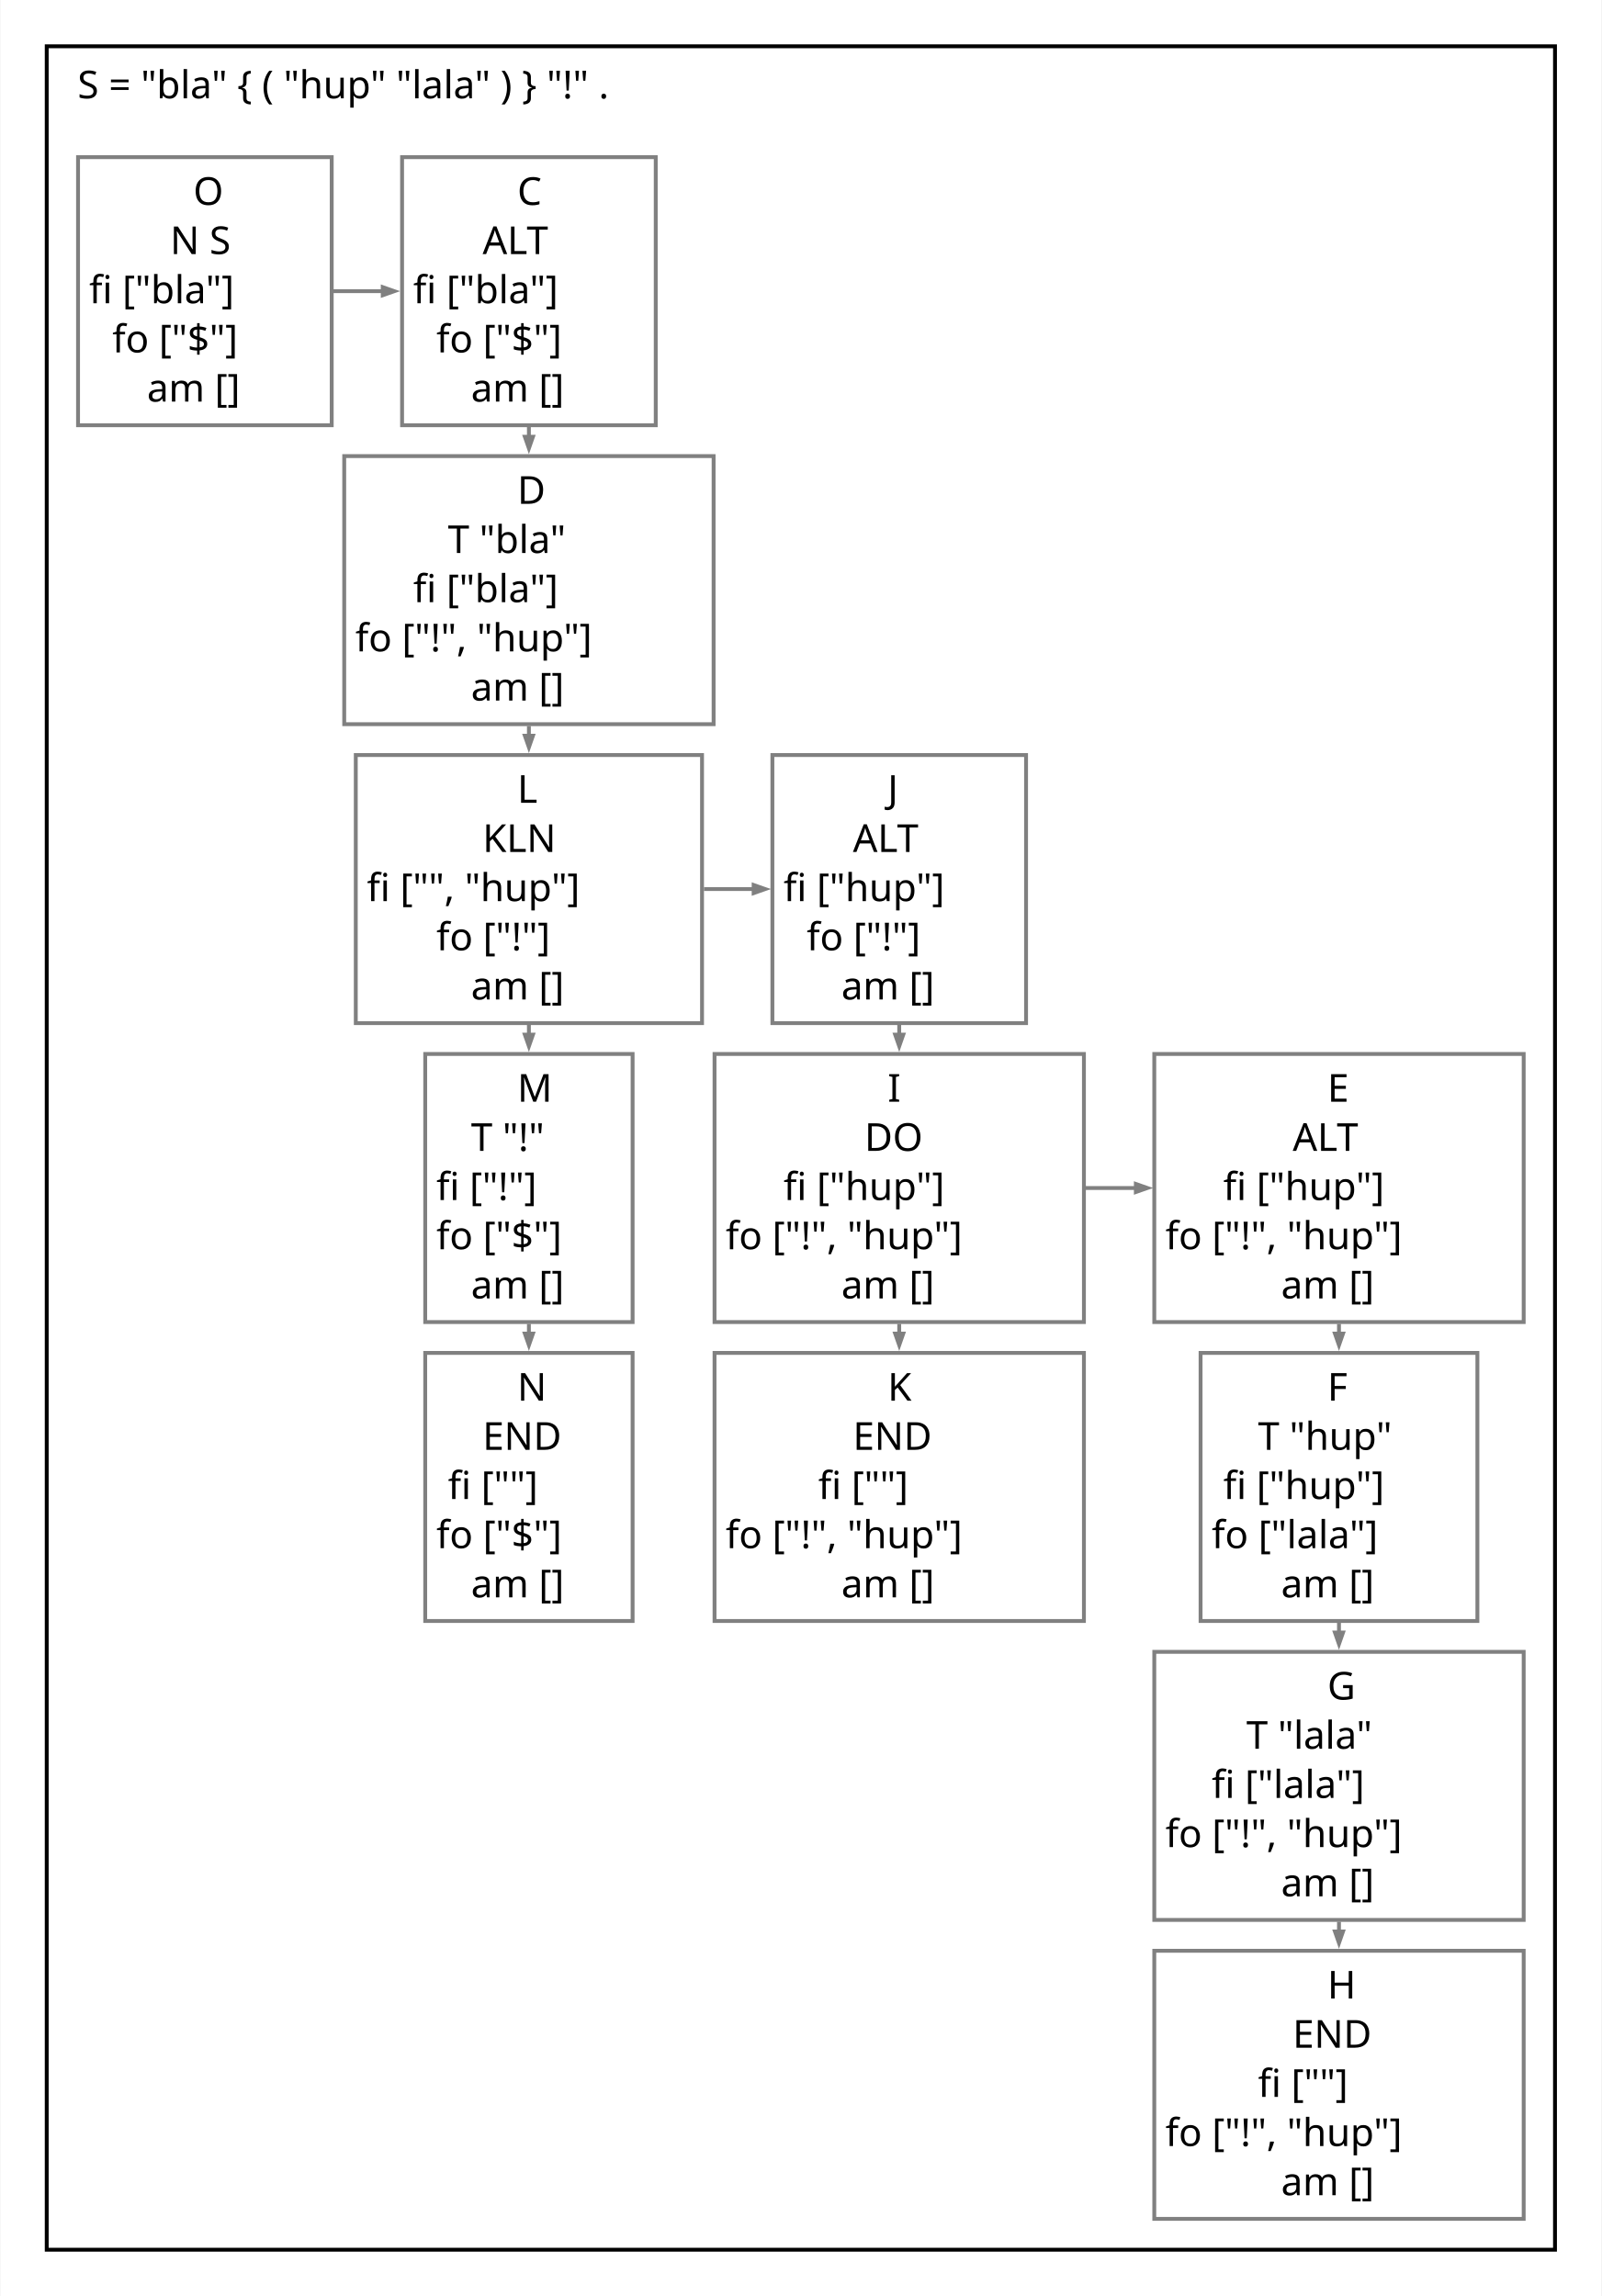
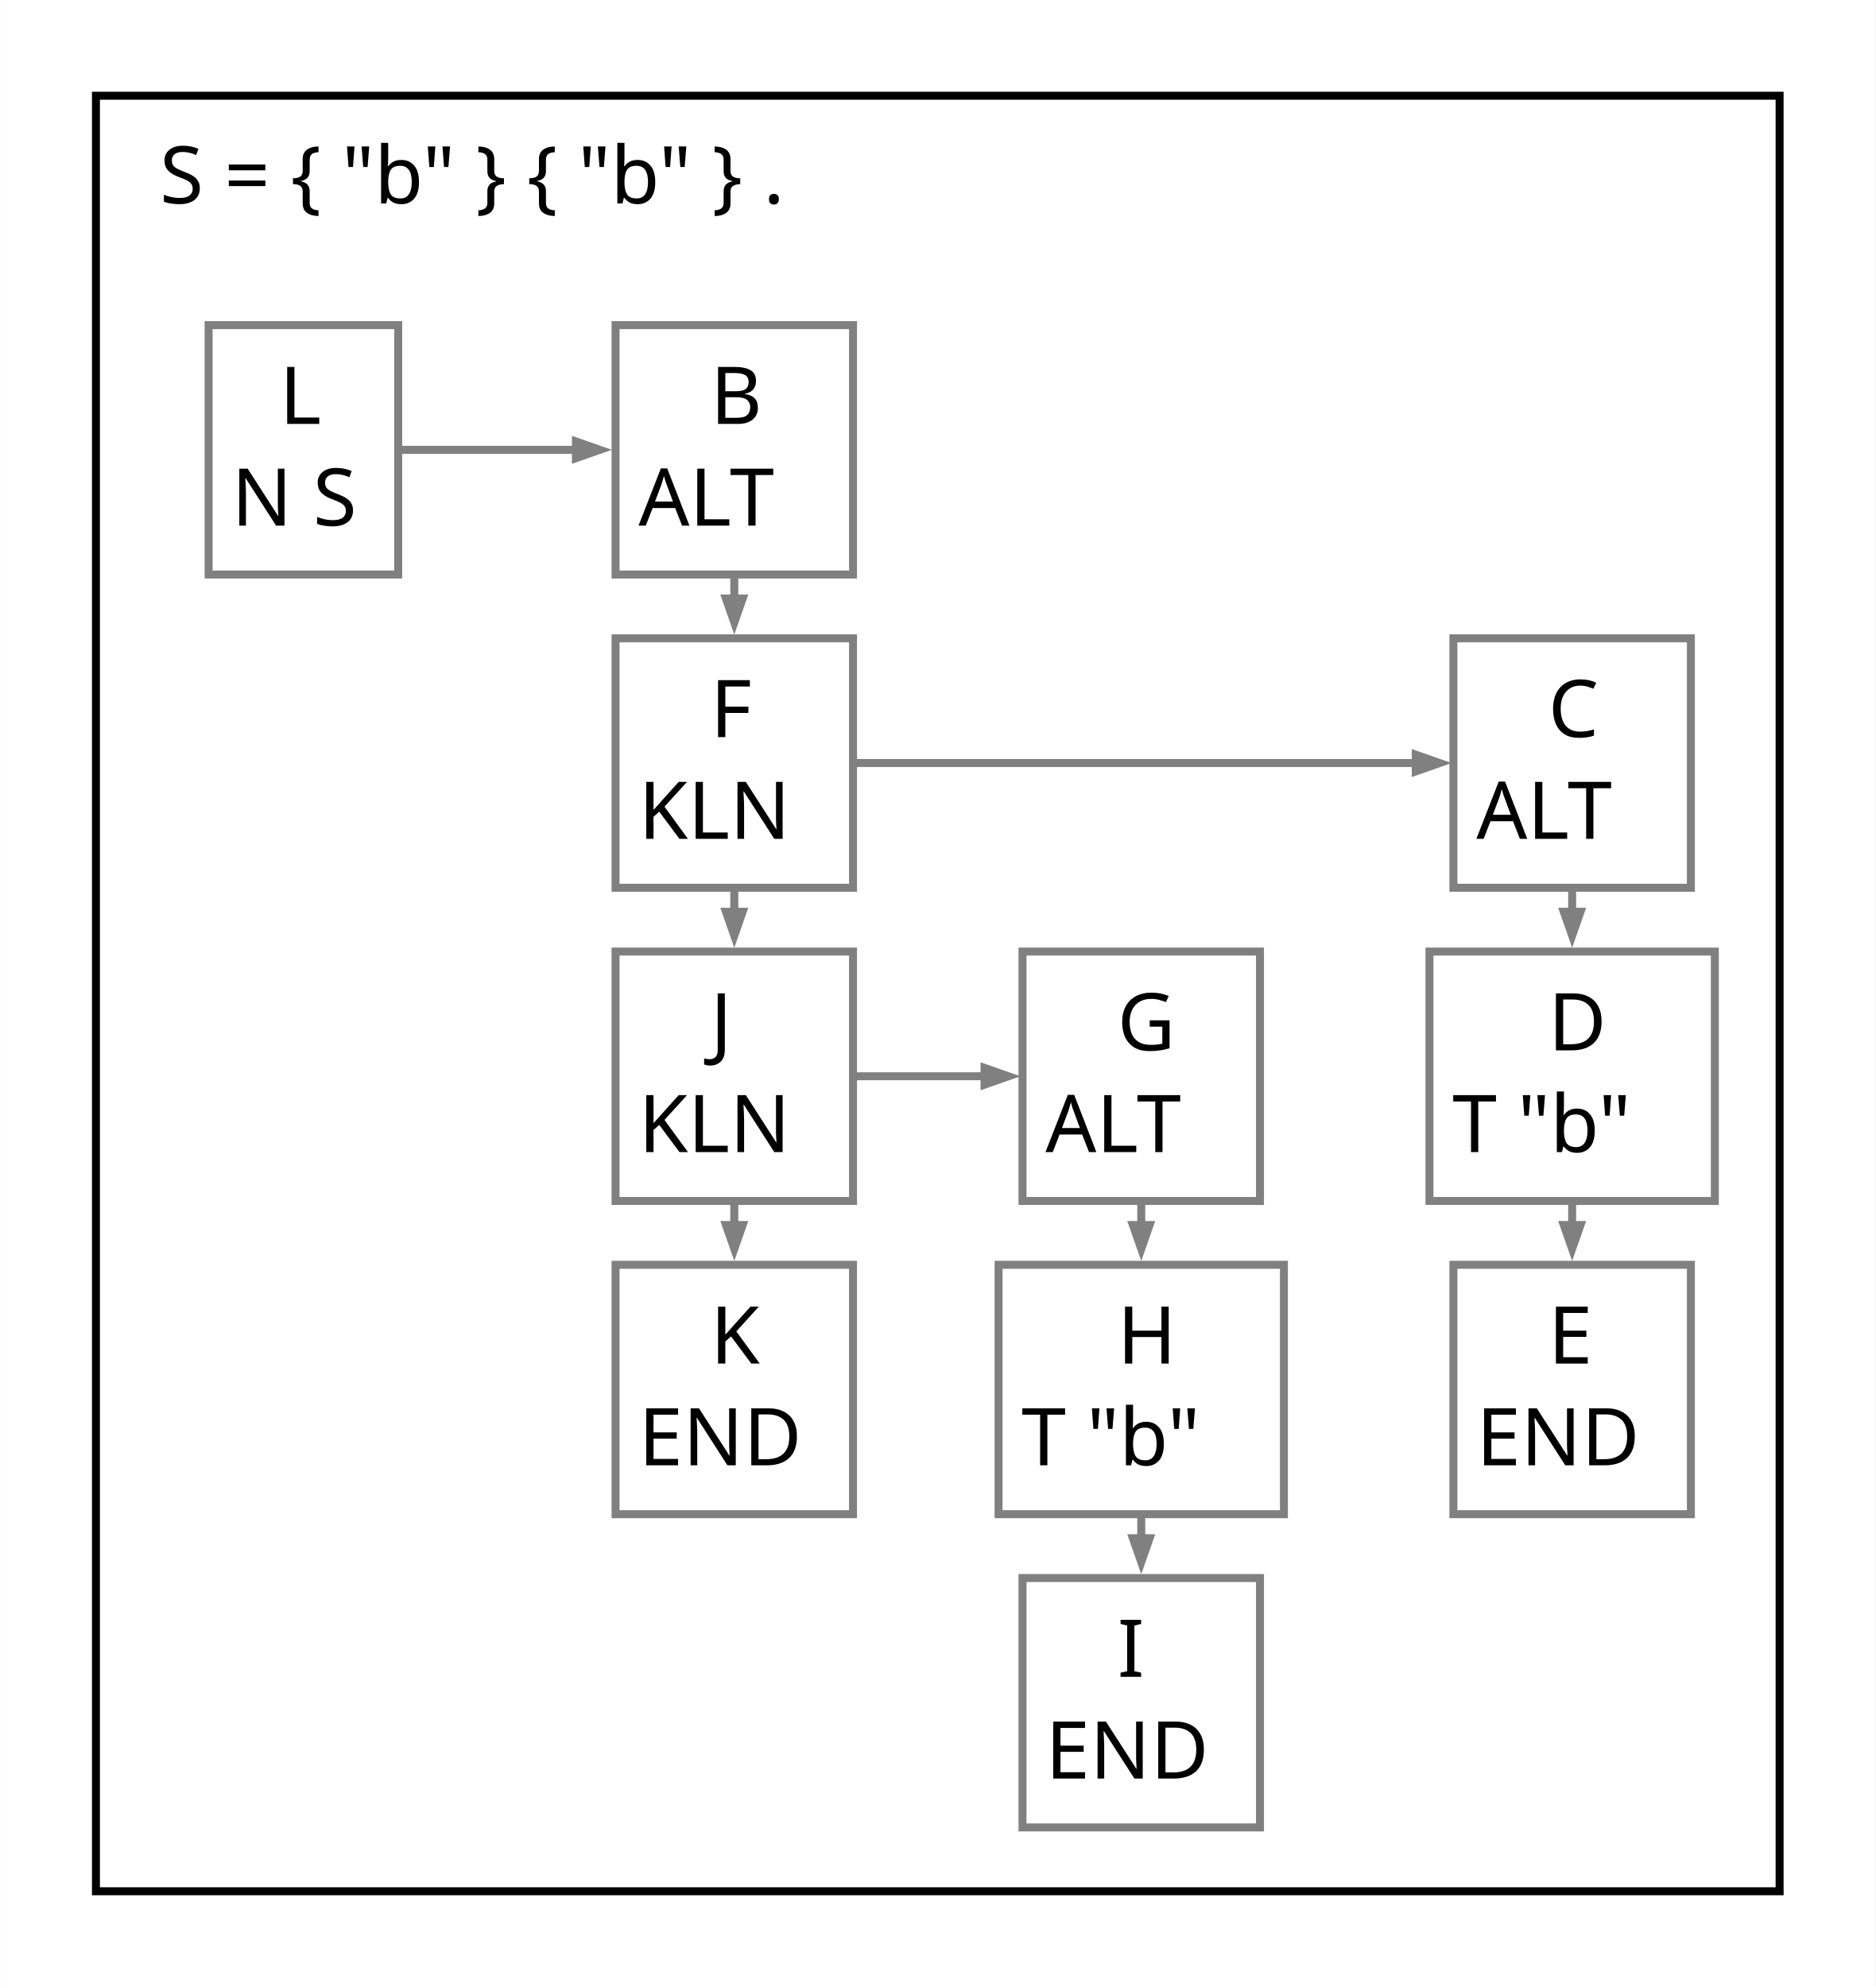
- <svg xmlns="http://www.w3.org/2000/svg" width="415pt" height="595pt" viewBox="0.00 0.00 415.00 595.32">
-   <g id="graph0" class="graph" transform="scale(1 1) rotate(0) translate(4 591.32)">
-     <polygon fill="white" stroke="none" points="-4,4 -4,-591.32 411,-591.32 411,4 -4,4" />
+ <svg xmlns="http://www.w3.org/2000/svg" width="235pt" height="249pt" viewBox="0.00 0.00 235.00 249.05">
+   <g id="graph0" class="graph" transform="scale(1 1) rotate(0) translate(4 245.05)">
+     <polygon fill="white" stroke="none" points="-4,4 -4,-245.05 231,-245.05 231,4 -4,4" />
    <g id="clust2" class="cluster">
-       <polygon fill="none" stroke="black" points="8,-8 8,-579.32 399,-579.32 399,-8 8,-8" />
-       <text text-anchor="start" x="16" y="-565.82" font-family="Menlo" font-size="10.00">S = "bla" { ( "hup" "lala" ) } "!" .</text>
+       <polygon fill="none" stroke="black" points="8,-8 8,-233.05 219,-233.05 219,-8 8,-8" />
+       <text text-anchor="start" x="16" y="-219.55" font-family="Menlo" font-size="10.00">S = { "b" } { "b" } .</text>
    </g>
    <g id="node1" class="node">
-       <polygon fill="none" stroke="gray" points="81.88,-550.57 16.12,-550.57 16.12,-481.06 81.88,-481.06 81.88,-550.57" />
-       <text text-anchor="start" x="46" y="-538.19" font-family="Menlo" font-size="10.00">O</text>
-       <text text-anchor="start" x="40" y="-525.44" font-family="Menlo" font-size="10.00">N S</text>
-       <text text-anchor="start" x="19" y="-512.69" font-family="Menlo" font-size="10.00">fi ["bla"]</text>
-       <text text-anchor="start" x="25" y="-499.94" font-family="Menlo" font-size="10.00">fo ["$"]</text>
-       <text text-anchor="start" x="34" y="-487.19" font-family="Menlo" font-size="10.00">am []</text>
+       <polygon fill="none" stroke="gray" points="45.88,-204.3 22.12,-204.3 22.12,-173.04 45.88,-173.04 45.88,-204.3" />
+       <text text-anchor="start" x="31" y="-191.92" font-family="Menlo" font-size="10.00">L</text>
+       <text text-anchor="start" x="25" y="-179.17" font-family="Menlo" font-size="10.00">N S</text>
    </g>
    <g id="node2" class="node">
-       <polygon fill="none" stroke="gray" points="165.88,-550.57 100.12,-550.57 100.12,-481.06 165.88,-481.06 165.88,-550.57" />
-       <text text-anchor="start" x="130" y="-538.19" font-family="Menlo" font-size="10.00">C</text>
-       <text text-anchor="start" x="121" y="-525.44" font-family="Menlo" font-size="10.00">ALT </text>
-       <text text-anchor="start" x="103" y="-512.69" font-family="Menlo" font-size="10.00">fi ["bla"]</text>
-       <text text-anchor="start" x="109" y="-499.94" font-family="Menlo" font-size="10.00">fo ["$"]</text>
-       <text text-anchor="start" x="118" y="-487.19" font-family="Menlo" font-size="10.00">am []</text>
+       <polygon fill="none" stroke="gray" points="102.88,-204.3 73.12,-204.3 73.12,-173.04 102.88,-173.04 102.88,-204.3" />
+       <text text-anchor="start" x="85" y="-191.92" font-family="Menlo" font-size="10.00">B</text>
+       <text text-anchor="start" x="76" y="-179.17" font-family="Menlo" font-size="10.00">ALT </text>
    </g>
-     <g id="edge12" class="edge">
-       <path fill="none" stroke="gray" d="M82.14,-515.82C86.51,-515.82 90.88,-515.82 95.25,-515.82" />
-       <polygon fill="gray" stroke="gray" points="95.11,-516.87 98.11,-515.82 95.11,-514.77 95.11,-516.87" />
+     <g id="edge10" class="edge">
+       <path fill="none" stroke="gray" d="M46.23,-188.67C53.67,-188.67 61.1,-188.67 68.53,-188.67" />
+       <polygon fill="gray" stroke="gray" points="68.15,-189.72 71.15,-188.67 68.15,-187.62 68.15,-189.72" />
    </g>
    <g id="node3" class="node">
-       <polygon fill="none" stroke="gray" points="180.88,-473.06 85.12,-473.06 85.12,-403.55 180.88,-403.55 180.88,-473.06" />
-       <text text-anchor="start" x="130" y="-460.68" font-family="Menlo" font-size="10.00">D</text>
-       <text text-anchor="start" x="112" y="-447.93" font-family="Menlo" font-size="10.00">T "bla"</text>
-       <text text-anchor="start" x="103" y="-435.18" font-family="Menlo" font-size="10.00">fi ["bla"]</text>
-       <text text-anchor="start" x="88" y="-422.43" font-family="Menlo" font-size="10.00">fo ["!", "hup"]</text>
-       <text text-anchor="start" x="118" y="-409.68" font-family="Menlo" font-size="10.00">am []</text>
+       <polygon fill="none" stroke="gray" points="102.88,-165.04 73.12,-165.04 73.12,-133.78 102.88,-133.78 102.88,-165.04" />
+       <text text-anchor="start" x="85" y="-152.66" font-family="Menlo" font-size="10.00">F</text>
+       <text text-anchor="start" x="76" y="-139.91" font-family="Menlo" font-size="10.00">KLN </text>
    </g>
-     <g id="edge11" class="edge">
-       <path fill="none" stroke="gray" d="M133,-480.59C133,-479.72 133,-478.84 133,-477.96" />
-       <polygon fill="gray" stroke="gray" points="134.05,-478.07 133,-475.07 131.95,-478.07 134.05,-478.07" />
+     <g id="edge9" class="edge">
+       <path fill="none" stroke="gray" d="M88,-172.94C88,-171.88 88,-170.79 88,-169.7" />
+       <polygon fill="gray" stroke="gray" points="89.05,-170.03 88,-167.03 86.95,-170.03 89.05,-170.03" />
    </g>
    <g id="node4" class="node">
-       <polygon fill="none" stroke="gray" points="177.88,-395.55 88.12,-395.55 88.12,-326.04 177.88,-326.04 177.88,-395.55" />
-       <text text-anchor="start" x="130" y="-383.17" font-family="Menlo" font-size="10.00">L</text>
-       <text text-anchor="start" x="121" y="-370.42" font-family="Menlo" font-size="10.00">KLN </text>
-       <text text-anchor="start" x="91" y="-357.67" font-family="Menlo" font-size="10.00">fi ["", "hup"]</text>
-       <text text-anchor="start" x="109" y="-344.92" font-family="Menlo" font-size="10.00">fo ["!"]</text>
-       <text text-anchor="start" x="118" y="-332.17" font-family="Menlo" font-size="10.00">am []</text>
+       <polygon fill="none" stroke="gray" points="102.88,-125.78 73.12,-125.78 73.12,-94.52 102.88,-94.52 102.88,-125.78" />
+       <text text-anchor="start" x="85" y="-113.4" font-family="Menlo" font-size="10.00">J</text>
+       <text text-anchor="start" x="76" y="-100.65" font-family="Menlo" font-size="10.00">KLN </text>
    </g>
-     <g id="edge10" class="edge">
-       <path fill="none" stroke="gray" d="M133,-403.08C133,-402.21 133,-401.33 133,-400.45" />
-       <polygon fill="gray" stroke="gray" points="134.05,-400.56 133,-397.56 131.95,-400.56 134.05,-400.56" />
+     <g id="edge5" class="edge">
+       <path fill="none" stroke="gray" d="M88,-133.68C88,-132.62 88,-131.53 88,-130.44" />
+       <polygon fill="gray" stroke="gray" points="89.05,-130.77 88,-127.77 86.95,-130.77 89.05,-130.77" />
+     </g>
+     <g id="node9" class="node">
+       <polygon fill="none" stroke="gray" points="207.88,-165.04 178.12,-165.04 178.12,-133.78 207.88,-133.78 207.88,-165.04" />
+       <text text-anchor="start" x="190" y="-152.66" font-family="Menlo" font-size="10.00">C</text>
+       <text text-anchor="start" x="181" y="-139.91" font-family="Menlo" font-size="10.00">ALT </text>
+     </g>
+     <g id="edge8" class="edge">
+       <path fill="none" stroke="gray" d="M103.18,-149.41C126.63,-149.41 150.08,-149.41 173.53,-149.41" />
+       <polygon fill="gray" stroke="gray" points="173.4,-150.46 176.4,-149.41 173.4,-148.36 173.4,-150.46" />
    </g>
    <g id="node5" class="node">
-       <polygon fill="none" stroke="gray" points="159.88,-318.04 106.12,-318.04 106.12,-248.53 159.88,-248.53 159.88,-318.04" />
-       <text text-anchor="start" x="130" y="-305.66" font-family="Menlo" font-size="10.00">M</text>
-       <text text-anchor="start" x="118" y="-292.91" font-family="Menlo" font-size="10.00">T "!"</text>
-       <text text-anchor="start" x="109" y="-280.16" font-family="Menlo" font-size="10.00">fi ["!"]</text>
-       <text text-anchor="start" x="109" y="-267.41" font-family="Menlo" font-size="10.00">fo ["$"]</text>
-       <text text-anchor="start" x="118" y="-254.66" font-family="Menlo" font-size="10.00">am []</text>
+       <polygon fill="none" stroke="gray" points="102.88,-86.52 73.12,-86.52 73.12,-55.26 102.88,-55.26 102.88,-86.52" />
+       <text text-anchor="start" x="85" y="-74.14" font-family="Menlo" font-size="10.00">K</text>
+       <text text-anchor="start" x="76" y="-61.39" font-family="Menlo" font-size="10.00">END </text>
+     </g>
+     <g id="edge1" class="edge">
+       <path fill="none" stroke="gray" d="M88,-94.42C88,-93.36 88,-92.27 88,-91.18" />
+       <polygon fill="gray" stroke="gray" points="89.05,-91.51 88,-88.51 86.95,-91.51 89.05,-91.51" />
+     </g>
+     <g id="node6" class="node">
+       <polygon fill="none" stroke="gray" points="153.88,-125.78 124.12,-125.78 124.12,-94.52 153.88,-94.52 153.88,-125.78" />
+       <text text-anchor="start" x="136" y="-113.4" font-family="Menlo" font-size="10.00">G</text>
+       <text text-anchor="start" x="127" y="-100.65" font-family="Menlo" font-size="10.00">ALT </text>
+     </g>
+     <g id="edge4" class="edge">
+       <path fill="none" stroke="gray" d="M103.14,-110.15C108.65,-110.15 114.15,-110.15 119.66,-110.15" />
+       <polygon fill="gray" stroke="gray" points="119.36,-111.2 122.36,-110.15 119.36,-109.1 119.36,-111.2" />
+     </g>
+     <g id="node7" class="node">
+       <polygon fill="none" stroke="gray" points="156.88,-86.52 121.12,-86.52 121.12,-55.26 156.88,-55.26 156.88,-86.52" />
+       <text text-anchor="start" x="136" y="-74.14" font-family="Menlo" font-size="10.00">H</text>
+       <text text-anchor="start" x="124" y="-61.39" font-family="Menlo" font-size="10.00">T "b"</text>
+     </g>
+     <g id="edge3" class="edge">
+       <path fill="none" stroke="gray" d="M139,-94.42C139,-93.36 139,-92.27 139,-91.18" />
+       <polygon fill="gray" stroke="gray" points="140.05,-91.51 139,-88.51 137.95,-91.51 140.05,-91.51" />
+     </g>
+     <g id="node8" class="node">
+       <polygon fill="none" stroke="gray" points="153.88,-47.26 124.12,-47.26 124.12,-16 153.88,-16 153.88,-47.26" />
+       <text text-anchor="start" x="136" y="-34.88" font-family="Menlo" font-size="10.00">I</text>
+       <text text-anchor="start" x="127" y="-22.13" font-family="Menlo" font-size="10.00">END </text>
    </g>
    <g id="edge2" class="edge">
-       <path fill="none" stroke="gray" d="M133,-325.57C133,-324.7 133,-323.82 133,-322.94" />
-       <polygon fill="gray" stroke="gray" points="134.05,-323.05 133,-320.05 131.95,-323.05 134.05,-323.05" />
-     </g>
-     <g id="node7" class="node">
-       <polygon fill="none" stroke="gray" points="261.88,-395.55 196.12,-395.55 196.12,-326.04 261.88,-326.04 261.88,-395.55" />
-       <text text-anchor="start" x="226" y="-383.17" font-family="Menlo" font-size="10.00">J</text>
-       <text text-anchor="start" x="217" y="-370.42" font-family="Menlo" font-size="10.00">ALT </text>
-       <text text-anchor="start" x="199" y="-357.67" font-family="Menlo" font-size="10.00">fi ["hup"]</text>
-       <text text-anchor="start" x="205" y="-344.92" font-family="Menlo" font-size="10.00">fo ["!"]</text>
-       <text text-anchor="start" x="214" y="-332.17" font-family="Menlo" font-size="10.00">am []</text>
-     </g>
-     <g id="edge9" class="edge">
-       <path fill="none" stroke="gray" d="M178.38,-360.8C182.73,-360.8 187.08,-360.8 191.43,-360.8" />
-       <polygon fill="gray" stroke="gray" points="191.26,-361.85 194.26,-360.8 191.26,-359.75 191.26,-361.85" />
-     </g>
-     <g id="node6" class="node">
-       <polygon fill="none" stroke="gray" points="159.88,-240.53 106.12,-240.53 106.12,-171.02 159.88,-171.02 159.88,-240.53" />
-       <text text-anchor="start" x="130" y="-228.15" font-family="Menlo" font-size="10.00">N</text>
-       <text text-anchor="start" x="121" y="-215.4" font-family="Menlo" font-size="10.00">END </text>
-       <text text-anchor="start" x="112" y="-202.65" font-family="Menlo" font-size="10.00">fi [""]</text>
-       <text text-anchor="start" x="109" y="-189.9" font-family="Menlo" font-size="10.00">fo ["$"]</text>
-       <text text-anchor="start" x="118" y="-177.15" font-family="Menlo" font-size="10.00">am []</text>
-     </g>
-     <g id="edge1" class="edge">
-       <path fill="none" stroke="gray" d="M133,-248.06C133,-247.19 133,-246.31 133,-245.43" />
-       <polygon fill="gray" stroke="gray" points="134.05,-245.54 133,-242.54 131.95,-245.54 134.05,-245.54" />
-     </g>
-     <g id="node8" class="node">
-       <polygon fill="none" stroke="gray" points="276.88,-318.04 181.12,-318.04 181.12,-248.53 276.88,-248.53 276.88,-318.04" />
-       <text text-anchor="start" x="226" y="-305.66" font-family="Menlo" font-size="10.00">I</text>
-       <text text-anchor="start" x="220" y="-292.91" font-family="Menlo" font-size="10.00">DO </text>
-       <text text-anchor="start" x="199" y="-280.16" font-family="Menlo" font-size="10.00">fi ["hup"]</text>
-       <text text-anchor="start" x="184" y="-267.41" font-family="Menlo" font-size="10.00">fo ["!", "hup"]</text>
-       <text text-anchor="start" x="214" y="-254.66" font-family="Menlo" font-size="10.00">am []</text>
-     </g>
-     <g id="edge8" class="edge">
-       <path fill="none" stroke="gray" d="M229,-325.57C229,-324.7 229,-323.82 229,-322.94" />
-       <polygon fill="gray" stroke="gray" points="230.05,-323.05 229,-320.05 227.95,-323.05 230.05,-323.05" />
-     </g>
-     <g id="node9" class="node">
-       <polygon fill="none" stroke="gray" points="276.88,-240.53 181.12,-240.53 181.12,-171.02 276.88,-171.02 276.88,-240.53" />
-       <text text-anchor="start" x="226" y="-228.15" font-family="Menlo" font-size="10.00">K</text>
-       <text text-anchor="start" x="217" y="-215.4" font-family="Menlo" font-size="10.00">END </text>
-       <text text-anchor="start" x="208" y="-202.65" font-family="Menlo" font-size="10.00">fi [""]</text>
-       <text text-anchor="start" x="184" y="-189.9" font-family="Menlo" font-size="10.00">fo ["!", "hup"]</text>
-       <text text-anchor="start" x="214" y="-177.15" font-family="Menlo" font-size="10.00">am []</text>
-     </g>
-     <g id="edge3" class="edge">
-       <path fill="none" stroke="gray" d="M229,-248.06C229,-247.19 229,-246.31 229,-245.43" />
-       <polygon fill="gray" stroke="gray" points="230.05,-245.54 229,-242.54 227.95,-245.54 230.05,-245.54" />
+       <path fill="none" stroke="gray" d="M139,-55.16C139,-54.1 139,-53.01 139,-51.92" />
+       <polygon fill="gray" stroke="gray" points="140.05,-52.25 139,-49.25 137.95,-52.25 140.05,-52.25" />
    </g>
    <g id="node10" class="node">
-       <polygon fill="none" stroke="gray" points="390.88,-318.04 295.12,-318.04 295.12,-248.53 390.88,-248.53 390.88,-318.04" />
-       <text text-anchor="start" x="340" y="-305.66" font-family="Menlo" font-size="10.00">E</text>
-       <text text-anchor="start" x="331" y="-292.91" font-family="Menlo" font-size="10.00">ALT </text>
-       <text text-anchor="start" x="313" y="-280.16" font-family="Menlo" font-size="10.00">fi ["hup"]</text>
-       <text text-anchor="start" x="298" y="-267.41" font-family="Menlo" font-size="10.00">fo ["!", "hup"]</text>
-       <text text-anchor="start" x="328" y="-254.66" font-family="Menlo" font-size="10.00">am []</text>
+       <polygon fill="none" stroke="gray" points="210.88,-125.78 175.12,-125.78 175.12,-94.52 210.88,-94.52 210.88,-125.78" />
+       <text text-anchor="start" x="190" y="-113.4" font-family="Menlo" font-size="10.00">D</text>
+       <text text-anchor="start" x="178" y="-100.65" font-family="Menlo" font-size="10.00">T "b"</text>
    </g>
    <g id="edge7" class="edge">
-       <path fill="none" stroke="gray" d="M277.09,-283.29C281.53,-283.29 285.98,-283.29 290.42,-283.29" />
-       <polygon fill="gray" stroke="gray" points="290.34,-284.34 293.34,-283.29 290.34,-282.24 290.34,-284.34" />
+       <path fill="none" stroke="gray" d="M193,-133.68C193,-132.62 193,-131.53 193,-130.44" />
+       <polygon fill="gray" stroke="gray" points="194.05,-130.77 193,-127.77 191.95,-130.77 194.05,-130.77" />
    </g>
    <g id="node11" class="node">
-       <polygon fill="none" stroke="gray" points="378.88,-240.53 307.12,-240.53 307.12,-171.02 378.88,-171.02 378.88,-240.53" />
-       <text text-anchor="start" x="340" y="-228.15" font-family="Menlo" font-size="10.00">F</text>
-       <text text-anchor="start" x="322" y="-215.4" font-family="Menlo" font-size="10.00">T "hup"</text>
-       <text text-anchor="start" x="313" y="-202.65" font-family="Menlo" font-size="10.00">fi ["hup"]</text>
-       <text text-anchor="start" x="310" y="-189.9" font-family="Menlo" font-size="10.00">fo ["lala"]</text>
-       <text text-anchor="start" x="328" y="-177.15" font-family="Menlo" font-size="10.00">am []</text>
+       <polygon fill="none" stroke="gray" points="207.88,-86.52 178.12,-86.52 178.12,-55.26 207.88,-55.26 207.88,-86.52" />
+       <text text-anchor="start" x="190" y="-74.14" font-family="Menlo" font-size="10.00">E</text>
+       <text text-anchor="start" x="181" y="-61.39" font-family="Menlo" font-size="10.00">END </text>
    </g>
    <g id="edge6" class="edge">
-       <path fill="none" stroke="gray" d="M343,-248.06C343,-247.19 343,-246.31 343,-245.43" />
-       <polygon fill="gray" stroke="gray" points="344.05,-245.54 343,-242.54 341.95,-245.54 344.05,-245.54" />
-     </g>
-     <g id="node12" class="node">
-       <polygon fill="none" stroke="gray" points="390.88,-163.02 295.12,-163.02 295.12,-93.51 390.88,-93.51 390.88,-163.02" />
-       <text text-anchor="start" x="340" y="-150.64" font-family="Menlo" font-size="10.00">G</text>
-       <text text-anchor="start" x="319" y="-137.89" font-family="Menlo" font-size="10.00">T "lala"</text>
-       <text text-anchor="start" x="310" y="-125.14" font-family="Menlo" font-size="10.00">fi ["lala"]</text>
-       <text text-anchor="start" x="298" y="-112.39" font-family="Menlo" font-size="10.00">fo ["!", "hup"]</text>
-       <text text-anchor="start" x="328" y="-99.64" font-family="Menlo" font-size="10.00">am []</text>
-     </g>
-     <g id="edge5" class="edge">
-       <path fill="none" stroke="gray" d="M343,-170.55C343,-169.68 343,-168.8 343,-167.92" />
-       <polygon fill="gray" stroke="gray" points="344.05,-168.03 343,-165.03 341.95,-168.03 344.05,-168.03" />
-     </g>
-     <g id="node13" class="node">
-       <polygon fill="none" stroke="gray" points="390.88,-85.51 295.12,-85.51 295.12,-16 390.88,-16 390.88,-85.51" />
-       <text text-anchor="start" x="340" y="-73.13" font-family="Menlo" font-size="10.00">H</text>
-       <text text-anchor="start" x="331" y="-60.38" font-family="Menlo" font-size="10.00">END </text>
-       <text text-anchor="start" x="322" y="-47.63" font-family="Menlo" font-size="10.00">fi [""]</text>
-       <text text-anchor="start" x="298" y="-34.88" font-family="Menlo" font-size="10.00">fo ["!", "hup"]</text>
-       <text text-anchor="start" x="328" y="-22.13" font-family="Menlo" font-size="10.00">am []</text>
-     </g>
-     <g id="edge4" class="edge">
-       <path fill="none" stroke="gray" d="M343,-93.04C343,-92.17 343,-91.29 343,-90.41" />
-       <polygon fill="gray" stroke="gray" points="344.05,-90.52 343,-87.52 341.95,-90.52 344.05,-90.52" />
+       <path fill="none" stroke="gray" d="M193,-94.42C193,-93.36 193,-92.27 193,-91.18" />
+       <polygon fill="gray" stroke="gray" points="194.05,-91.51 193,-88.51 191.95,-91.51 194.05,-91.51" />
    </g>
  </g>
</svg>
